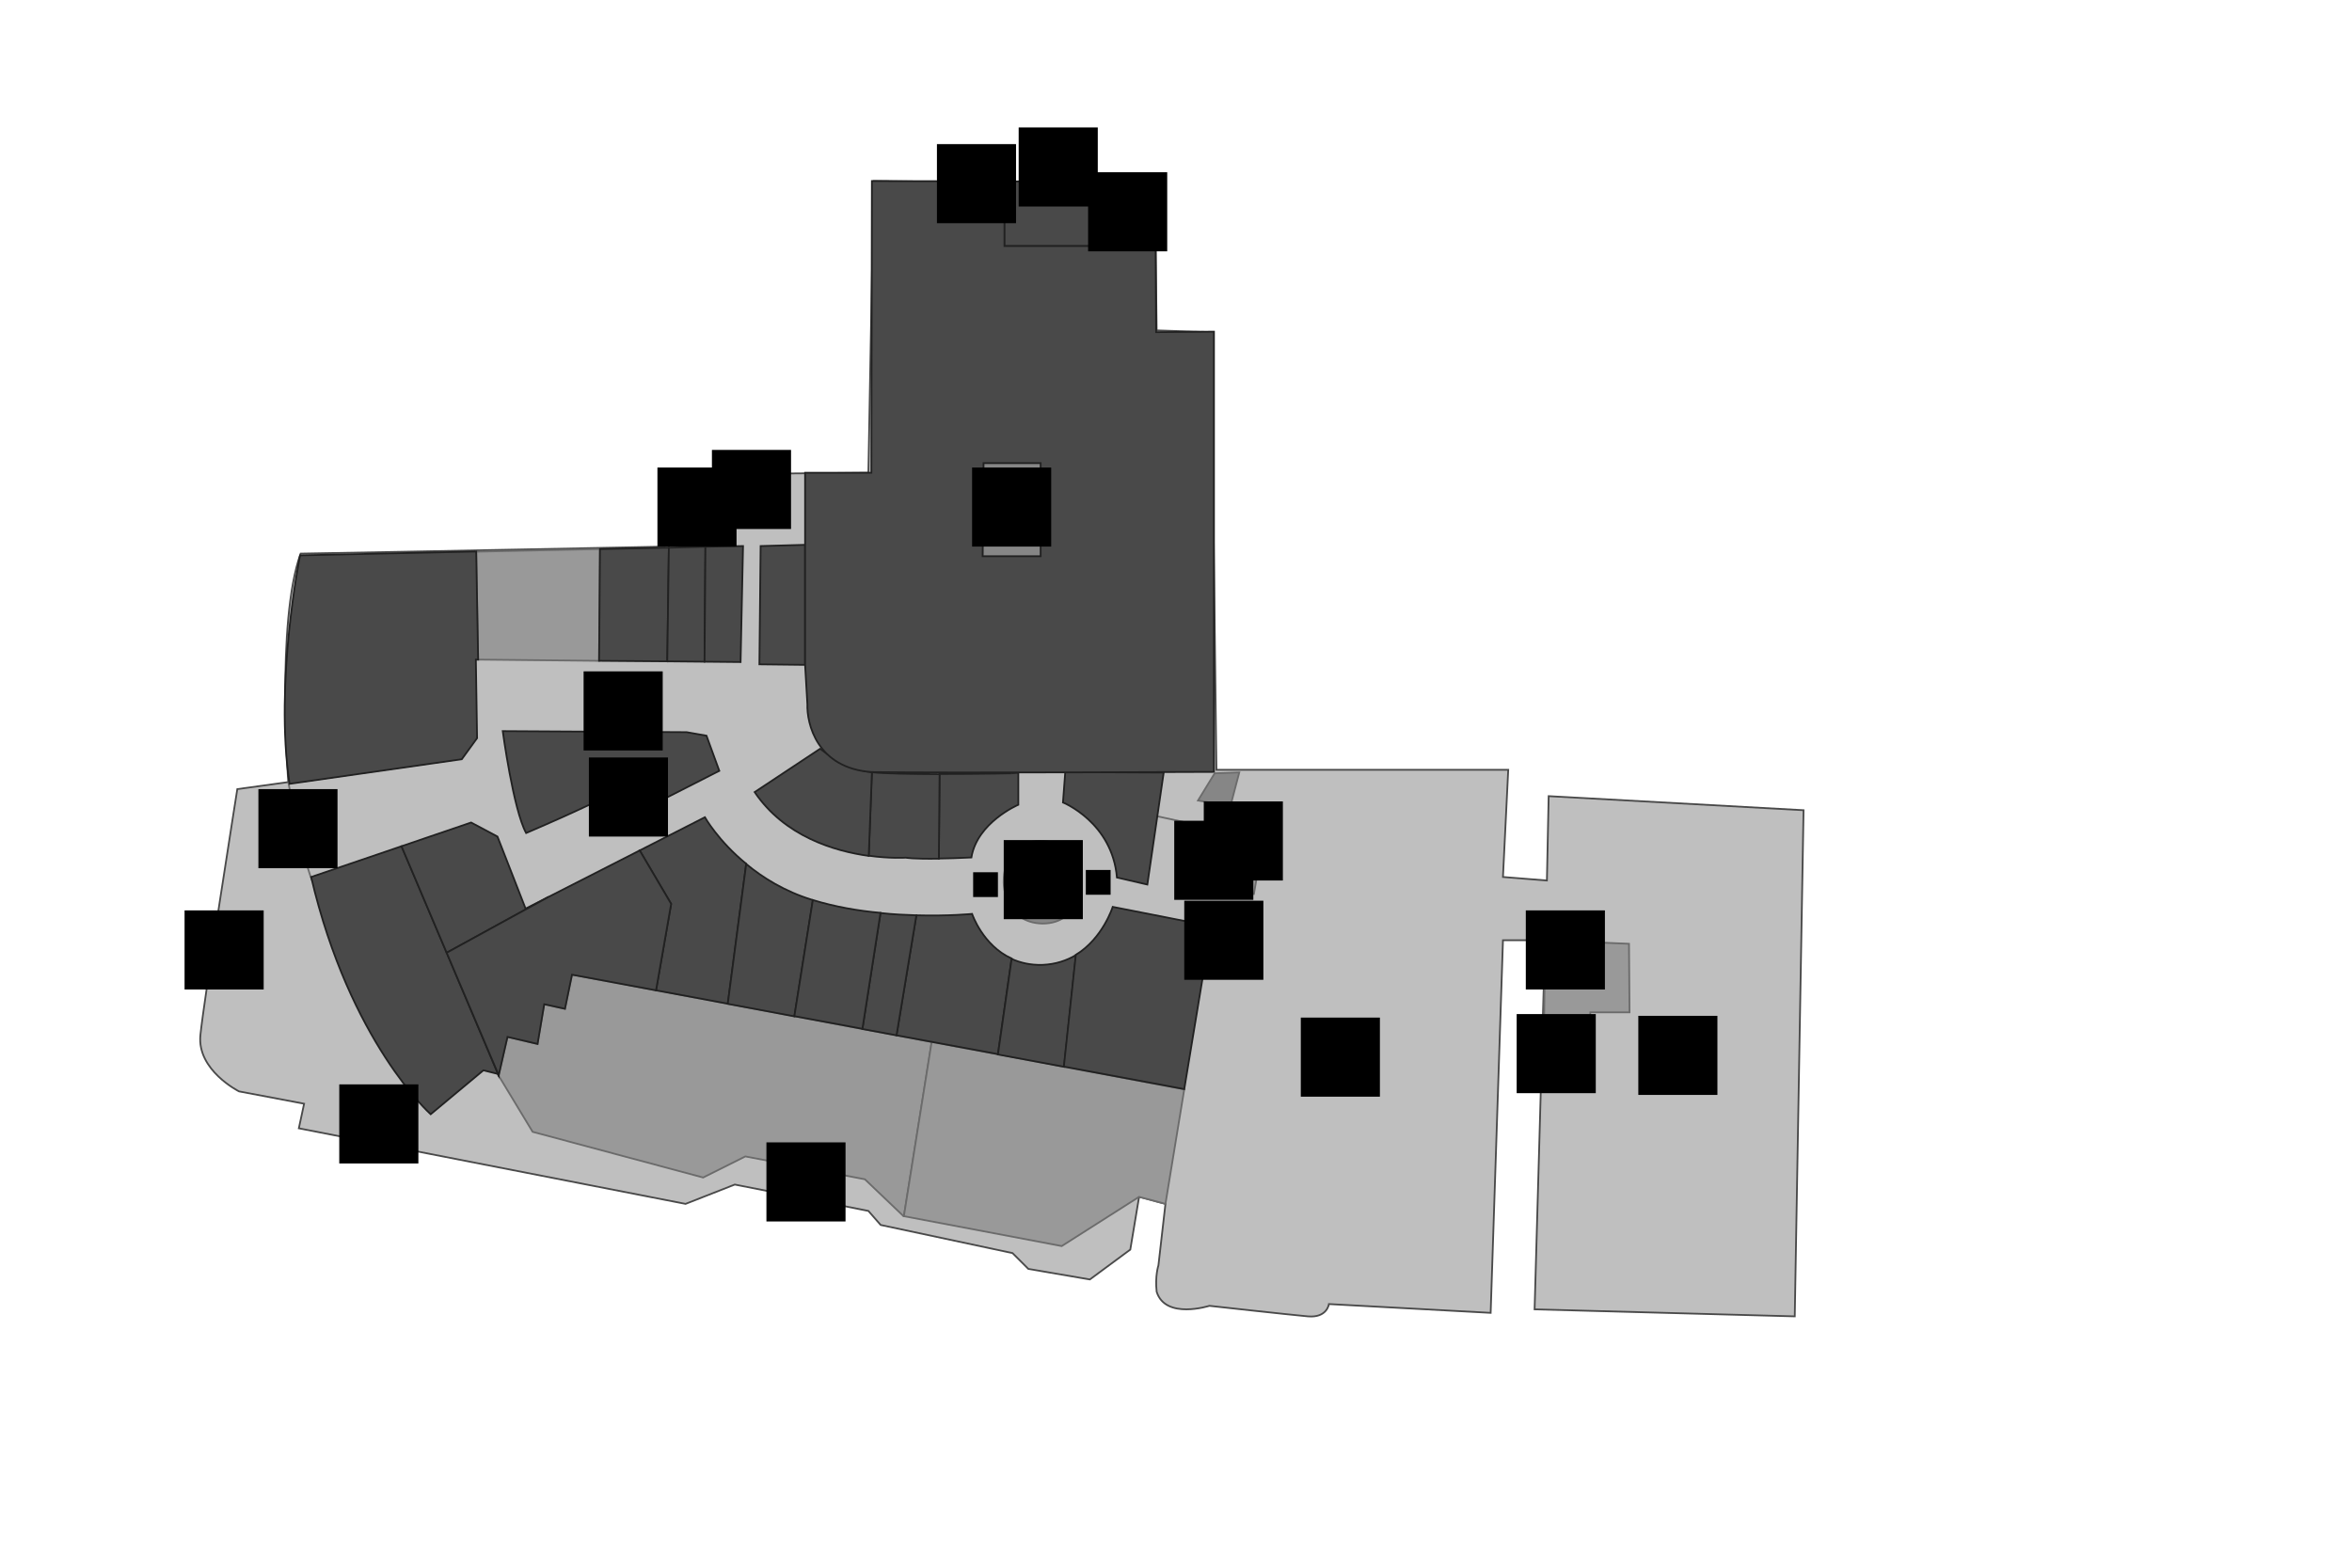
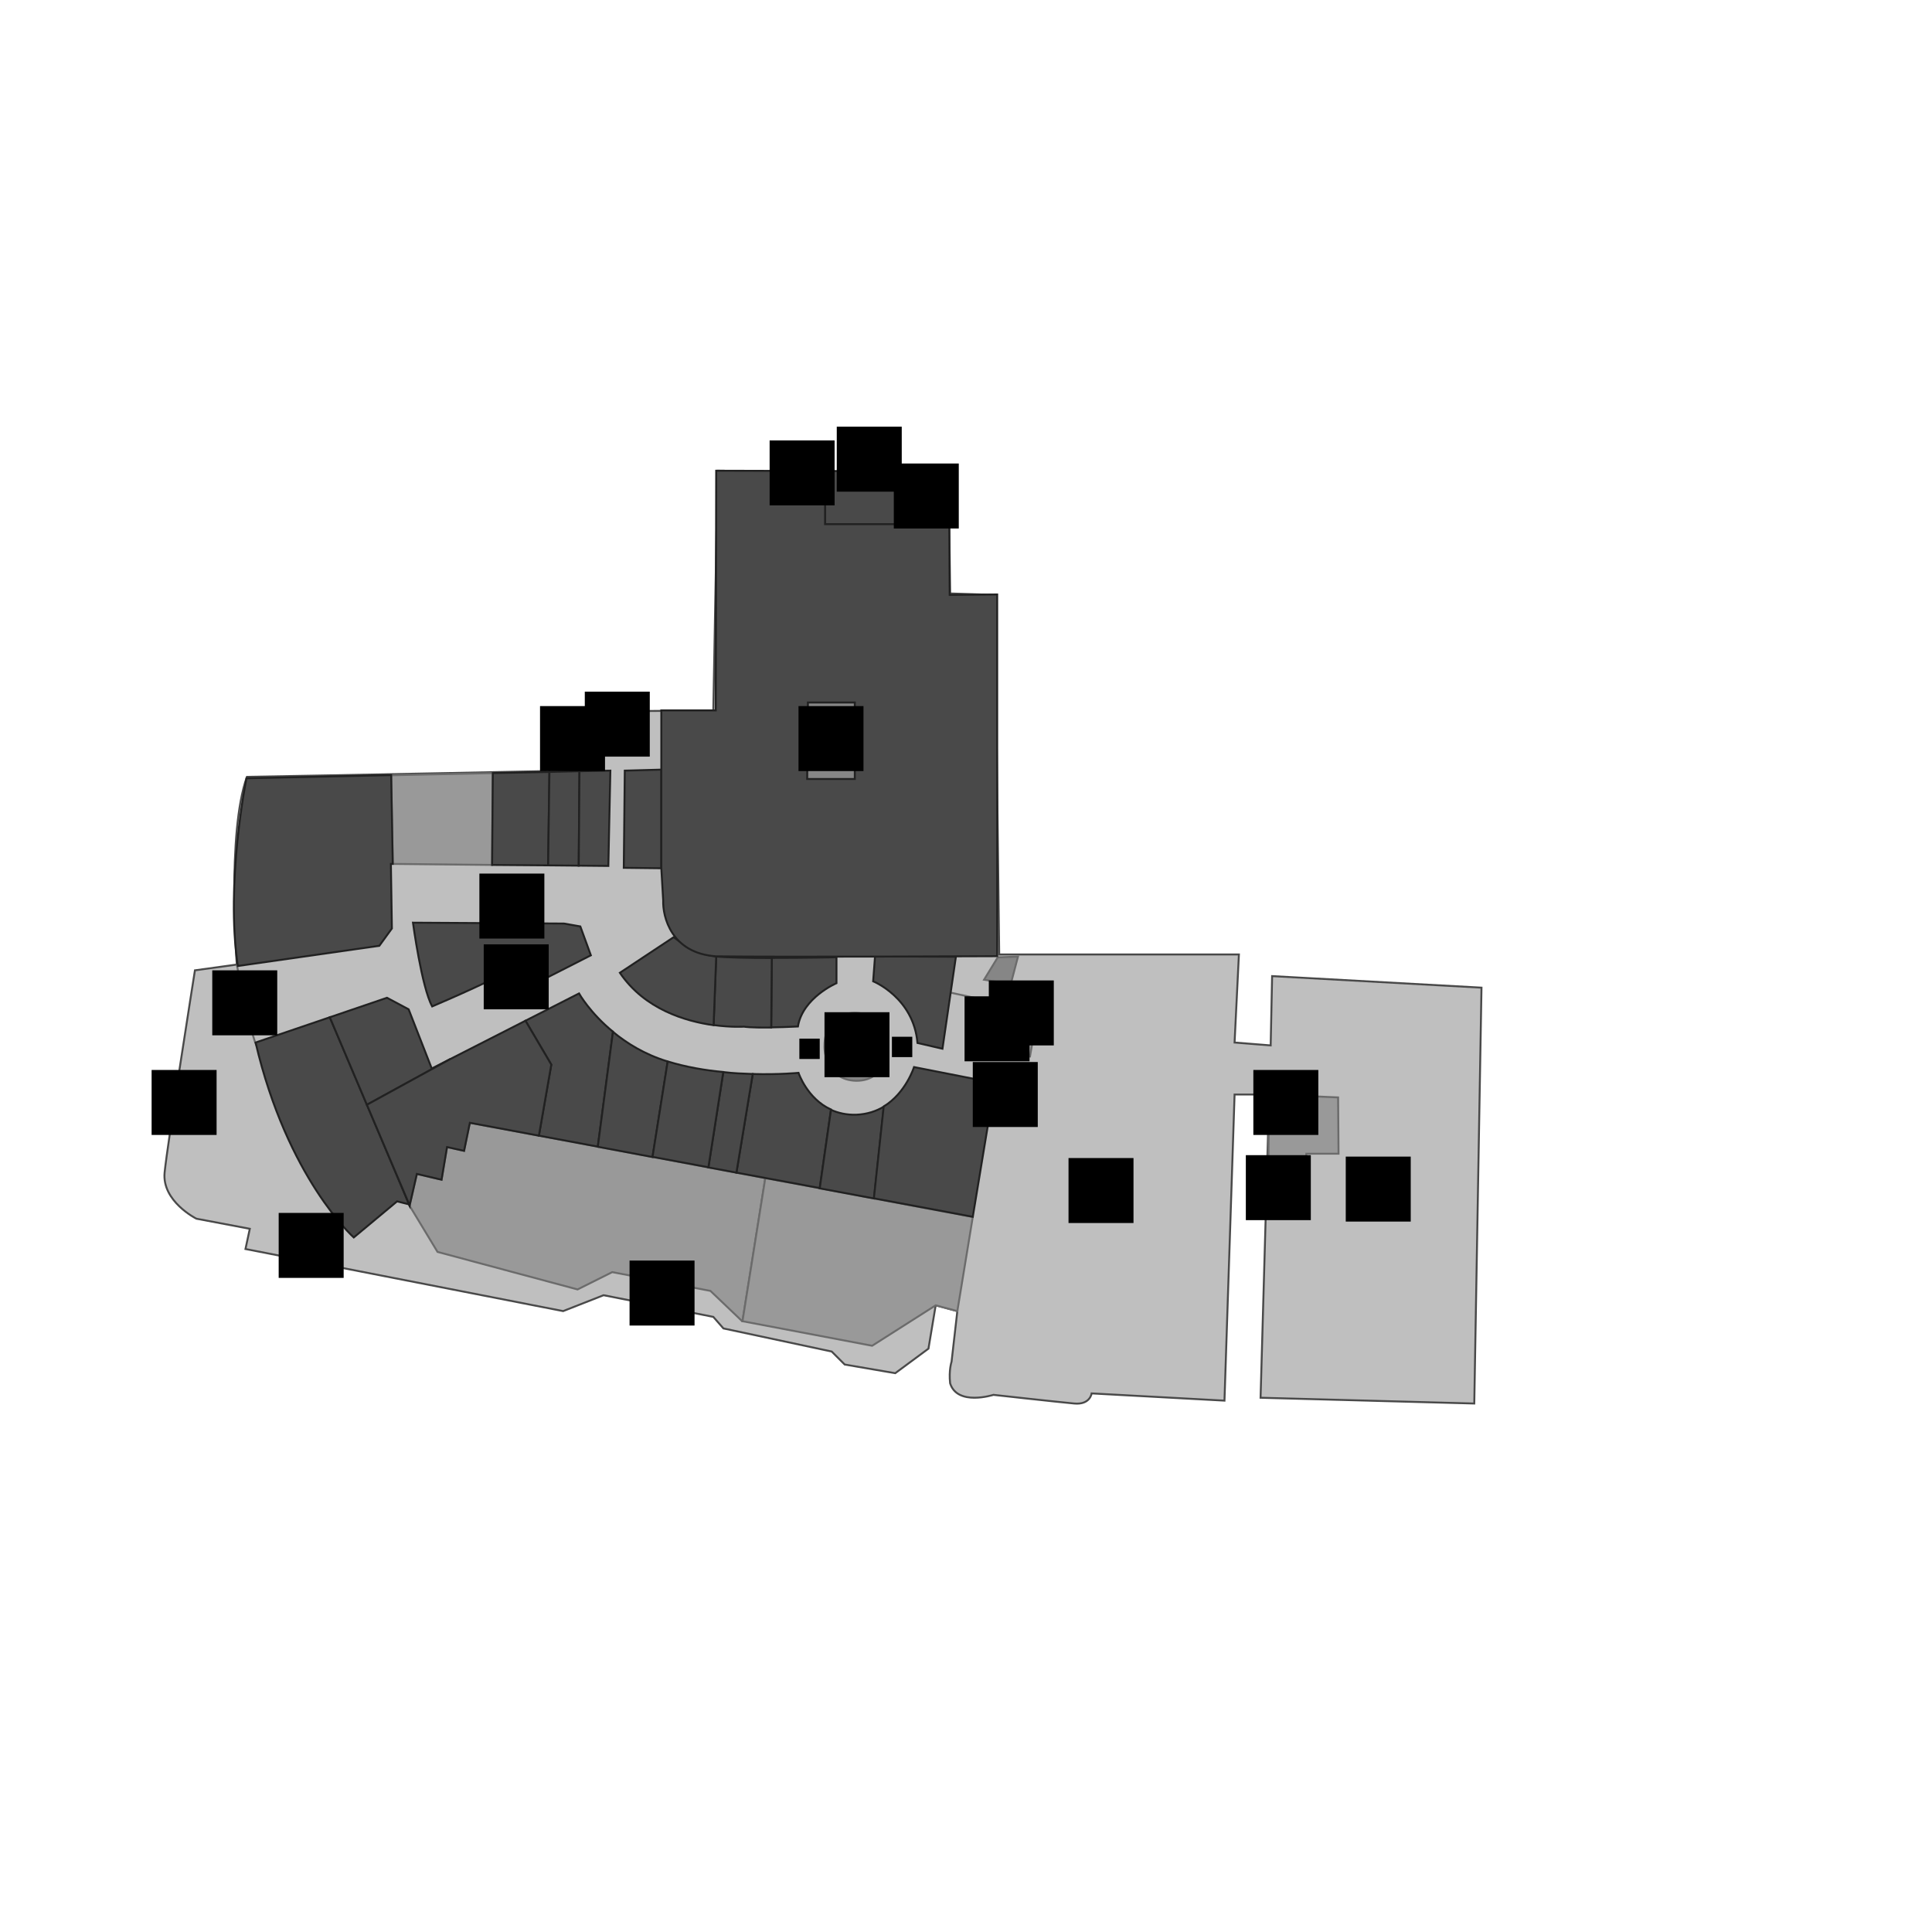
- <svg xmlns="http://www.w3.org/2000/svg" version="1.1" id="Layer_1" x="0px" y="0px" viewBox="0 0 1338 892" style="enable-background:new 0 0 1338 892;" xml:space="preserve">
-   <style type="text/css">
- 	.st0{fill:#BFBFBF;stroke:#494949;stroke-miterlimit:10;}
- 	.st1{fill:#868686;stroke:#6B6B6B;stroke-miterlimit:10;}
- 	.st2{fill:#BFBFBF;stroke:#6D6D6D;stroke-miterlimit:10;}
- 	.st3{fill:#999999;stroke:#6B6B6B;stroke-miterlimit:10;}
- 	.st4{fill:#494949;stroke:#212121;stroke-miterlimit:10;}
- </style>
+ <svg xmlns="http://www.w3.org/2000/svg" version="1.1" id="Layer_1" x="0px" y="0px" width="1000px" height="1000px" viewBox="0 0 1000 1000" enable-background="new 0 0 1000 1000" xml:space="preserve">
  <g id="background">
</g>
  <g id="etc">
-     <path class="st0" d="M881,453l-1,48l-25-2l3-61H692l-3-249l-31-1l-1-83l-160-2l-3,166l-115,1v41c0,0-148,3-208,4   c-14,39-7,130-7,130l-29,4c0,0-19,120-21,140s22,32,22,32l37,7l-3,14l220,43l28-11l76,15l7,8l75,16l9,9l35,6l23-17l5-30l15,4l-4,35   c0,0-2,6-1,15c5,16,30,8,30,8s45,5,56,6s12-7,12-7l92,5l7-212h24l-0.4,12.4l21.7,0.2l0,0l0,0l0,0l-21.7-0.2L873,745l148,4l5-288   L881,453z" />
-     <path class="st1" d="M571,503c0,0-2-24.5,21-24.5s22.5,23.5,22.5,23.5s0.5,23.5-21.5,23.5C571.5,525,571,503,571,503z" />
-     <polyline class="st1" points="691,440 681.5,455.5 700,458.5 705,439.5 691,440  " />
-     <path class="st2" d="M164,445c0,0,7.5,40.5,13.5,56" />
-     <polyline class="st1" points="658.5,464.5 698,473 691.5,509 679.5,506.5 686,470.5  " />
-     <polygon class="st1" points="347,450.5 361.5,465 370,454 355,442  " />
-     <polygon class="st1" points="379,270 379,311 416,310 416.5,287 417,287 417,270  " />
-     <polygon class="st1" points="441,270 417,270 417,287 440.5,286.5  " />
-     <polygon class="st1" points="900.3,535.9 879,535 878.8,547.4 900.3,547.6  " />
-     <polygon class="st3" points="926.7,537 900.3,535.9 900.3,547.6 900.3,547.6 900.3,547.6 878.8,547.4 878.3,589.7 904,590.3    904.7,576 927,576  " />
-     <polygon id="waiting-lounge" class="st3" points="700.7,458.7 722,458.7 713.3,508.7 692.7,508  " />
-     <polygon id="e-space-gf" class="st1" points="559.5,263.5 592,263.5 592,316.5 559,316.5  " />
-     <polygon id="emporium-tower" class="st3" points="510,589.1 510,589.1 490.6,585.5 490.6,585.5 451.9,578.2 451.9,578.2 414,571.1    414,571.1 373.2,563.5 325.4,554.6 321.4,574 309.6,571.4 305.8,594 288.7,590 283.7,611.8 284,612.6 303,644 400,670 424,658    492,671 514,692 514.2,692 530,592.9  " />
-     <polygon id="emporium-suites" class="st3" points="605.2,607 605.2,607 567.7,599.9 567.7,599.9 530,592.9 514.2,692 604,709    648,681 663,685 673.7,619.8  " />
-     <polygon id="_x3C_Path_x3E_" class="st3" points="270.9,313.9 272,375.3 340.8,376 341.3,312.4  " />
+     <path fill="#BFBFBF" stroke="#494949" stroke-miterlimit="10" d="M658.445,505.231l-0.747,35.875l-18.685-1.495l2.242-45.591   H517.189l-2.242-186.098l-23.168-0.748l-0.748-62.033l-119.581-1.495l-2.242,124.065l-85.949,0.748v30.643   c0,0-110.613,2.242-155.456,2.99c-10.463,29.147-5.231,97.16-5.231,97.16l-21.674,2.989c0,0-14.2,89.687-15.695,104.634   c-1.495,14.947,16.443,23.916,16.443,23.916l27.653,5.231l-2.242,10.464l164.425,32.138l20.926-8.222l56.802,11.211l5.231,5.979   l56.054,11.958l6.727,6.727l26.158,4.484l17.19-12.706l3.736-22.421l11.211,2.989l-2.989,26.158c0,0-1.495,4.484-0.747,11.211   c3.736,11.958,22.421,5.979,22.421,5.979s33.633,3.737,41.854,4.484c8.222,0.748,8.969-5.231,8.969-5.231l68.759,3.737   l5.232-158.445h17.938l-0.3,9.268l16.219,0.149l0,0l0,0l0,0l-16.219-0.149l-4.185,147.683l110.612,2.989l3.737-215.246   L658.445,505.231z" />
+     <path fill="#868686" stroke="#6B6B6B" stroke-miterlimit="10" d="M426.756,542.601c0,0-1.494-18.311,15.695-18.311   c17.19,0,16.816,17.563,16.816,17.563s0.374,17.563-16.068,17.563C427.13,559.043,426.756,542.601,426.756,542.601z" />
+     <polyline fill="#868686" stroke="#6B6B6B" stroke-miterlimit="10" points="516.442,495.516 509.342,507.101 523.169,509.343    526.906,495.142 516.442,495.516  " />
+     <path fill="#BFBFBF" stroke="#6D6D6D" stroke-miterlimit="10" d="M122.571,499.253c0,0,5.605,30.269,10.089,41.854" />
+     <polyline fill="#868686" stroke="#6B6B6B" stroke-miterlimit="10" points="492.152,513.826 521.674,520.18 516.816,547.085    507.848,545.217 512.705,518.311  " />
+     <polygon fill="#868686" stroke="#6B6B6B" stroke-miterlimit="10" points="259.342,503.363 270.179,514.2 276.532,505.979    265.321,497.011  " />
+     <polygon fill="#868686" stroke="#6B6B6B" stroke-miterlimit="10" points="283.259,368.46 283.259,399.103 310.912,398.356    311.285,381.166 311.659,381.166 311.659,368.46  " />
+     <polygon fill="#868686" stroke="#6B6B6B" stroke-miterlimit="10" points="329.597,368.46 311.659,368.46 311.659,381.166    329.223,380.792  " />
+     <polygon fill="#868686" stroke="#6B6B6B" stroke-miterlimit="10" points="672.87,567.189 656.951,566.518 656.801,575.785    672.87,575.935  " />
+     <polygon fill="#999999" stroke="#6B6B6B" stroke-miterlimit="10" points="692.601,568.012 672.87,567.189 672.87,575.935    672.87,575.935 672.87,575.935 656.801,575.785 656.428,607.399 675.635,607.848 676.158,597.16 692.825,597.16  " />
+     <polygon id="waiting-lounge" fill="#999999" stroke="#6B6B6B" stroke-miterlimit="10" points="523.692,509.492 539.611,509.492    533.109,546.861 517.713,546.338  " />
+     <polygon id="e-space-gf" fill="#868686" stroke="#6B6B6B" stroke-miterlimit="10" points="418.161,363.603 442.451,363.603    442.451,403.214 417.788,403.214  " />
+     <polygon id="emporium-tower" fill="#999999" stroke="#6B6B6B" stroke-miterlimit="10" points="381.166,606.95 381.166,606.95    366.667,604.26 366.667,604.26 337.743,598.805 337.743,598.805 309.417,593.498 309.417,593.498 278.924,587.817 243.199,581.166    240.209,595.665 231.39,593.722 228.55,610.613 215.77,607.623 212.033,623.916 212.257,624.515 226.458,647.982 298.954,667.414    316.891,658.445 367.713,668.161 384.155,683.856 384.305,683.856 396.113,609.791  " />
+     <polygon id="emporium-suites" fill="#999999" stroke="#6B6B6B" stroke-miterlimit="10" points="452.316,620.329 452.316,620.329    424.29,615.022 424.29,615.022 396.113,609.791 384.305,683.856 451.42,696.562 484.305,675.636 495.516,678.625 503.513,629.896     " />
+     <polygon id="_x3C_Path_x3E_" fill="#999999" stroke="#6B6B6B" stroke-miterlimit="10" points="202.466,401.271 203.289,447.16    254.708,447.684 255.082,400.149  " />
  </g>
  <g id="rooms">
-     <path id="eg-8" class="st4" d="M254.1,542.1l-25.7-60.6L177,499c22,94,68,135,68,135l30-25l8,2l0.6,1l0-0.2L254.1,542.1   L254.1,542.1z" />
-     <polygon id="eg-9" class="st4" points="299,517 283,476 268,468 228.4,481.5 254.1,542.1 312.1,510.3  " />
-     <path id="eg-11" class="st4" d="M401,465l-37.1,18.9l17.9,30.4l-8.6,49.2l40.8,7.6l10.5-79.6C408.5,478.4,401,465,401,465z" />
-     <path id="eg-12" class="st4" d="M462,512c-15.6-4.8-28.1-12.6-37.5-20.4L414,571.2l37.9,7.1l10.5-66.1   C462.3,512.1,462.1,512,462,512z" />
-     <path id="eg-15" class="st4" d="M553,520c0,0-13.2,1.3-31.7,0.8L510,589.1l20,3.7l37.7,7l7.8-54.4C559,537.9,553,520,553,520z" />
-     <path id="eg-16" class="st4" d="M593,549c-6.8,0.2-12.6-1.2-17.5-3.4l-7.8,54.4l37.6,7l6.8-63.6C606.9,546.5,600.6,548.7,593,549z" />
-     <path id="eg-17" class="st4" d="M689,527l-56-11c0,0-5.6,17.9-21,27.3l-6.8,63.6l68.5,12.8L689,527z" />
-     <path id="eg-14" class="st4" d="M500.9,519.5l-10.3,66l19.4,3.6l11.3-68.3C515,520.6,508.1,520.3,500.9,519.5z" />
-     <path id="eg-13" class="st4" d="M462.4,512.1l-10.5,66.1l38.7,7.2l10.3-66C488.5,518.3,475.1,516,462.4,512.1z" />
-     <polygon id="eg-10" class="st4" points="288.7,590 288.7,590 305.8,594 309.6,571.4 309.6,571.4 309.6,571.4 321.4,574    325.4,554.6 325.4,554.6 325.4,554.6 373.2,563.5 381.8,514.3 363.9,483.9 312.1,510.3 254.1,542.1 283.7,611.8  " />
-     <path id="eg-19" class="st4" d="M534.5,440.4l-0.4,48.1c4.9-0.1,10.9-0.2,18.5-0.6c3.3-20,26.7-30,26.7-30v-18   C579.3,440,556.7,440.4,534.5,440.4z" />
-     <path id="eg-20" class="st4" d="M496,439.4l-1.8,47.5c12.3,1.7,21.1,1.1,21.1,1.1s3.5,0.8,18.8,0.6l0.4-48.1   C518.8,440.4,503.2,440.2,496,439.4z" />
-     <path id="eg-21" class="st4" d="M495.3,439.3c-16.8-2.1-30.6-15-28.7-13.3l-37.3,24.7c17.1,25.3,45.5,33.6,64.9,36.3l1.8-47.5   C495.8,439.4,495.6,439.4,495.3,439.3z" />
-     <path id="eg-18" class="st4" d="M606,439.3l-1.3,17.3c0,0,28,11.3,30.7,42.7l17.3,4l9.3-63.7L606,439.3z" />
-     <path id="eg-7" class="st4" d="M286,416c0,0,6,44.7,13.3,58c32.7-14,45.3-20.7,45.3-20.7l10-12l15.3,13.3l-5.5,6.8l44.8-22.8   l-7.3-20l-11.3-2L286,416z" />
-     <path id="eg-1" class="st4" d="M170.7,316c0,0-14.7,72-6,130l98-14l8.7-12l-0.7-44.7l1.3,0l-1.1-61.5L170.7,316z" />
-     <polygon id="eg-3" class="st4" points="341.3,312.4 340.8,376 379.6,376.3 380.5,311.6  " />
-     <polygon id="eg-4" class="st4" points="380.5,311.6 379.6,376.3 400.8,376.5 401.3,311.1  " />
-     <polygon id="eg-5" class="st4" points="422.7,310.7 401.3,311.1 400.8,376.5 421.3,376.7  " />
-     <polygon id="eg-6" class="st4" points="432.7,310.7 432,378 458,378.3 458,310  " />
-     <polygon id="edsg-1" class="st4" points="626,140 625,103.3 571.3,103.2 571.3,140  " />
-     <path id="edsg-2" class="st4" d="M657.7,189l-0.3-49.7l-31.3,1l0-0.3h-54.7v-36.8L496,103l-0.3,166H458l0,41l0,68.3h0l1.3,22.3   c-0.4,11.1,5.4,36.6,36.7,38.7c42.6,0.6,194.6-0.1,194.6-0.1V188.7L657.7,189z M592,316.5h-33l0.5-53H592V316.5z" />
-     <polygon id="platinum-m-club" class="st4" points="689,527 709,529 706.4,545.7 686.3,543.3  " />
+     <path id="eg-8" fill="#494949" stroke="#212121" stroke-miterlimit="10" d="M189.91,571.823l-19.208-45.291l-38.416,13.079   c16.442,70.254,50.822,100.896,50.822,100.896l22.421-18.685l5.979,1.495l0.448,0.747v-0.149L189.91,571.823L189.91,571.823z" />
+     <polygon id="eg-9" fill="#494949" stroke="#212121" stroke-miterlimit="10" points="223.468,553.064 211.51,522.422    200.299,516.442 170.703,526.532 189.91,571.823 233.259,548.057  " />
+     <path id="eg-11" fill="#494949" stroke="#212121" stroke-miterlimit="10" d="M299.701,514.2l-27.728,14.126l13.378,22.72   l-6.427,36.771l30.493,5.681l7.848-59.492C305.307,524.215,299.701,514.2,299.701,514.2z" />
+     <path id="eg-12" fill="#494949" stroke="#212121" stroke-miterlimit="10" d="M345.291,549.327   c-11.658-3.587-21.001-9.417-28.026-15.246l-7.848,59.491l28.326,5.307l7.848-49.402   C345.516,549.402,345.366,549.327,345.291,549.327z" />
+     <path id="eg-15" fill="#494949" stroke="#212121" stroke-miterlimit="10" d="M413.304,555.307c0,0-9.866,0.972-23.692,0.598   l-8.445,51.046l14.947,2.766l28.177,5.231l5.829-40.657C417.788,568.685,413.304,555.307,413.304,555.307z" />
+     <path id="eg-16" fill="#494949" stroke="#212121" stroke-miterlimit="10" d="M443.199,576.98c-5.083,0.149-9.417-0.896-13.08-2.541   l-5.829,40.658l28.102,5.231l5.082-47.534C453.588,575.112,448.879,576.757,443.199,576.98z" />
+     <path id="eg-17" fill="#494949" stroke="#212121" stroke-miterlimit="10" d="M514.947,560.538l-41.854-8.222   c0,0-4.185,13.379-15.694,20.404l-5.083,47.533l51.196,9.566L514.947,560.538z" />
+     <path id="eg-14" fill="#494949" stroke="#212121" stroke-miterlimit="10" d="M374.365,554.933l-7.698,49.327l14.499,2.69   l8.445-51.046C384.902,555.755,379.746,555.53,374.365,554.933z" />
+     <path id="eg-13" fill="#494949" stroke="#212121" stroke-miterlimit="10" d="M345.591,549.402l-7.848,49.401l28.924,5.382   l7.698-49.327C365.098,554.036,355.082,552.316,345.591,549.402z" />
+     <polygon id="eg-10" fill="#494949" stroke="#212121" stroke-miterlimit="10" points="215.77,607.623 215.77,607.623    228.55,610.613 231.39,593.722 231.39,593.722 231.39,593.722 240.209,595.665 243.199,581.166 243.199,581.166 243.199,581.166    278.924,587.817 285.351,551.046 271.973,528.326 233.259,548.057 189.91,571.823 212.033,623.916  " />
+     <path id="eg-19" fill="#494949" stroke="#212121" stroke-miterlimit="10" d="M399.477,495.814l-0.299,35.949   c3.662-0.074,8.146-0.149,13.827-0.448c2.466-14.947,19.955-22.422,19.955-22.422v-13.452   C432.96,495.516,416.068,495.814,399.477,495.814z" />
+     <path id="eg-20" fill="#494949" stroke="#212121" stroke-miterlimit="10" d="M370.702,495.067l-1.345,35.501   c9.192,1.271,15.77,0.822,15.77,0.822s2.616,0.598,14.051,0.448l0.299-35.949C387.743,495.814,376.084,495.665,370.702,495.067z" />
+     <path id="eg-21" fill="#494949" stroke="#212121" stroke-miterlimit="10" d="M370.18,494.992   c-12.557-1.569-22.87-11.21-21.45-9.939l-27.878,18.46c12.781,18.909,34.007,25.112,48.506,27.13l1.345-35.501   C370.553,495.067,370.403,495.067,370.18,494.992z" />
+     <path id="eg-18" fill="#494949" stroke="#212121" stroke-miterlimit="10" d="M452.915,494.992l-0.972,12.93   c0,0,20.927,8.446,22.944,31.914l12.93,2.989l6.951-47.608L452.915,494.992z" />
+     <path id="eg-7" fill="#494949" stroke="#212121" stroke-miterlimit="10" d="M213.752,477.578c0,0,4.484,33.408,9.94,43.349   c24.439-10.464,33.857-15.471,33.857-15.471l7.474-8.969l11.435,9.94l-4.111,5.082l33.483-17.04l-5.456-14.948l-8.446-1.494   L213.752,477.578z" />
+     <path id="eg-1" fill="#494949" stroke="#212121" stroke-miterlimit="10" d="M127.579,402.84c0,0-10.987,53.812-4.484,97.16   l73.244-10.463l6.502-8.969l-0.523-33.408h0.972l-0.822-45.964L127.579,402.84z" />
+     <polygon id="eg-3" fill="#494949" stroke="#212121" stroke-miterlimit="10" points="255.082,400.149 254.708,447.684    283.707,447.907 284.38,399.552  " />
+     <polygon id="eg-4" fill="#494949" stroke="#212121" stroke-miterlimit="10" points="284.38,399.552 283.707,447.907    299.552,448.057 299.925,399.178  " />
+     <polygon id="eg-5" fill="#494949" stroke="#212121" stroke-miterlimit="10" points="315.919,398.879 299.925,399.178    299.552,448.057 314.873,448.206  " />
+     <polygon id="eg-6" fill="#494949" stroke="#212121" stroke-miterlimit="10" points="323.394,398.879 322.87,449.178    342.302,449.402 342.302,398.356  " />
+     <polygon id="edsg-1" fill="#494949" stroke="#212121" stroke-miterlimit="10" points="467.862,271.3 467.115,243.872    426.98,243.797 426.98,271.3  " />
+     <path id="edsg-2" fill="#494949" stroke="#212121" stroke-miterlimit="10" d="M491.555,307.922l-0.225-37.145l-23.393,0.747V271.3   h-40.882v-27.503l-56.354-0.149l-0.224,124.065h-28.177v30.643v51.046l0,0l0.972,16.666c-0.299,8.296,4.036,27.354,27.429,28.924   c31.839,0.449,145.441-0.074,145.441-0.074v-187.22L491.555,307.922z M442.451,403.214h-24.663l0.373-39.611h24.29V403.214z" />
+     <polygon id="platinum-m-club" fill="#494949" stroke="#212121" stroke-miterlimit="10" points="514.947,560.538 529.896,562.033    527.952,574.515 512.93,572.721  " />
  </g>
  <g id="signs">
    <g id="toilet">
-       <rect id="toilet-1" x="619" y="98" width="45" height="45" />
-       <rect id="toilet-2" x="374" y="266" width="45" height="45" />
+       <rect id="toilet-1" x="462.631" y="239.91" width="33.632" height="33.632" />
+       <rect id="toilet-2" x="279.521" y="365.471" width="33.633" height="33.632" />
    </g>
    <g id="lift">
-       <rect id="lift-1" x="335" y="431" width="45" height="45" />
-       <rect id="lift-2" x="405" y="256" width="45" height="45" />
-       <rect id="lift-3" x="668" y="467" width="45" height="45" />
-       <rect id="lift-4" x="868" y="518" width="45" height="45" />
+       <rect id="lift-1" x="250.374" y="488.789" width="33.632" height="33.633" />
+       <rect id="lift-2" x="302.69" y="357.997" width="33.633" height="33.632" />
+       <rect id="lift-3" x="499.253" y="515.695" width="33.632" height="33.632" />
+       <rect id="lift-4" x="648.729" y="553.812" width="33.632" height="33.633" />
    </g>
    <g id="escalator">
-       <rect id="escalator-1" x="332" y="382" width="45" height="45" />
-       <rect id="escalator-2" x="553" y="266" width="45" height="45" />
-       <rect id="escalator-3" x="571" y="478" width="45" height="45" />
+       <rect id="escalator-1" x="248.131" y="452.167" width="33.632" height="33.633" />
+       <rect id="escalator-2" x="413.304" y="365.471" width="33.632" height="33.632" />
+       <rect id="escalator-3" x="426.756" y="523.916" width="33.633" height="33.633" />
    </g>
    <g id="parking">
-       <rect id="parking-1" x="740" y="579" width="45" height="45" />
-       <rect id="parking-2" x="932" y="578" width="45" height="45" />
+       <rect id="parking-1" x="553.064" y="599.402" width="33.632" height="33.632" />
+       <rect id="parking-2" x="696.562" y="598.654" width="33.632" height="33.633" />
    </g>
    <g id="dropoff">
-       <rect id="dropoff-1" x="193" y="617" width="45" height="45" />
-       <rect id="dropoff-2" x="436" y="650" width="45" height="45" />
+       <rect id="dropoff-1" x="144.245" y="627.803" width="33.632" height="33.632" />
+       <rect id="dropoff-2" x="325.859" y="652.467" width="33.633" height="33.632" />
    </g>
    <g id="taxi">
-       <rect id="taxi-1" x="105" y="518" width="45" height="45" />
-       <rect id="taxi-2" x="579.5" y="72.5" width="45" height="45" />
+       <rect id="taxi-1" x="78.476" y="553.812" width="33.632" height="33.633" />
+       <rect id="taxi-2" x="433.109" y="220.852" width="33.632" height="33.632" />
    </g>
    <g id="entrance">
-       <rect id="entrance-1" x="533" y="82" width="45" height="45" />
-       <rect id="entrance-2" x="147" y="449" width="45" height="45" />
+       <rect id="entrance-1" x="398.355" y="227.952" width="33.633" height="33.632" />
+       <rect id="entrance-2" x="109.866" y="502.242" width="33.632" height="33.632" />
    </g>
-     <rect id="driver-waiting-room" x="684.8" y="456" width="45" height="45" />
+     <rect id="driver-waiting-room" x="511.809" y="507.474" width="33.633" height="33.633" />
    <g id="tourist-lounge">
-       <rect id="tourist-lounge-2" x="553.6" y="496.3" width="14.1" height="14.1" />
-       <rect id="tourist-lounge-1" x="617.7" y="495" width="14.1" height="14.1" />
+       <rect id="tourist-lounge-2" x="413.752" y="537.594" width="10.538" height="10.538" />
+       <rect id="tourist-lounge-1" x="461.659" y="536.622" width="10.538" height="10.538" />
    </g>
-     <rect id="information" x="673.7" y="512.5" width="45" height="45" />
-     <rect id="stairs" x="862.8" y="577" width="45" height="45" />
+     <rect id="information" x="503.513" y="549.701" width="33.632" height="33.632" />
+     <rect id="stairs" x="644.843" y="597.907" width="33.633" height="33.633" />
  </g>
</svg>
